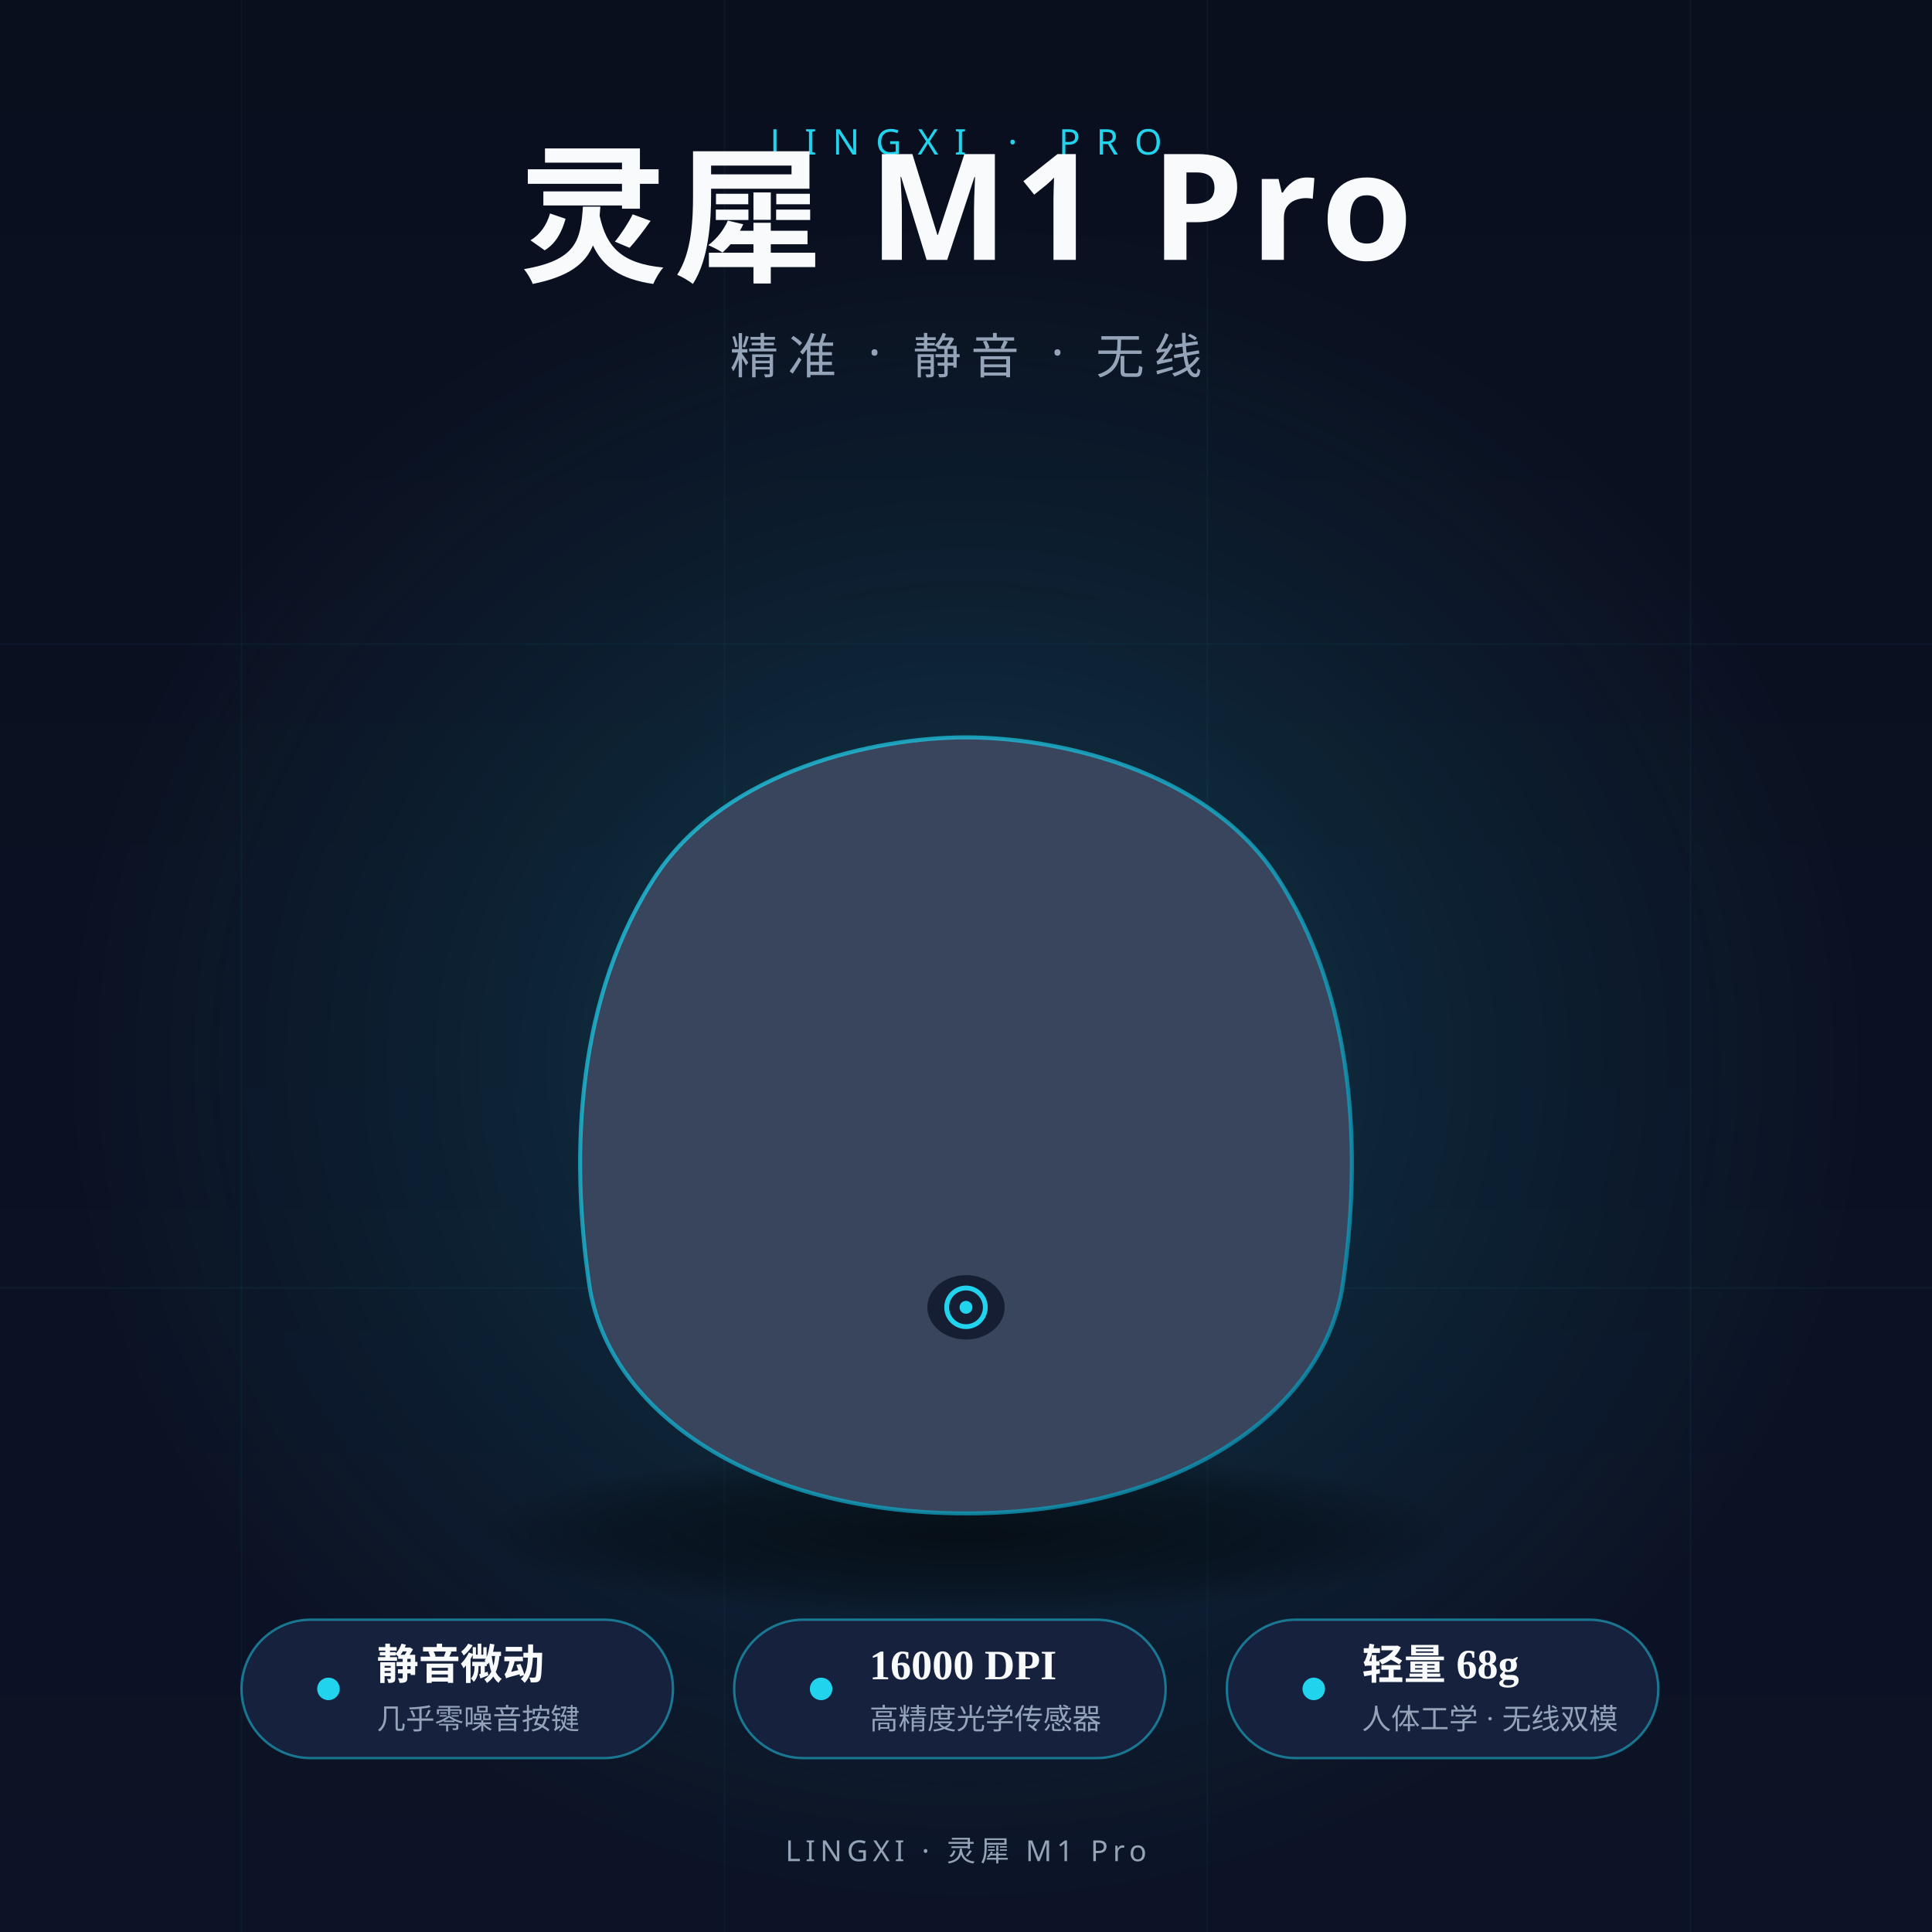
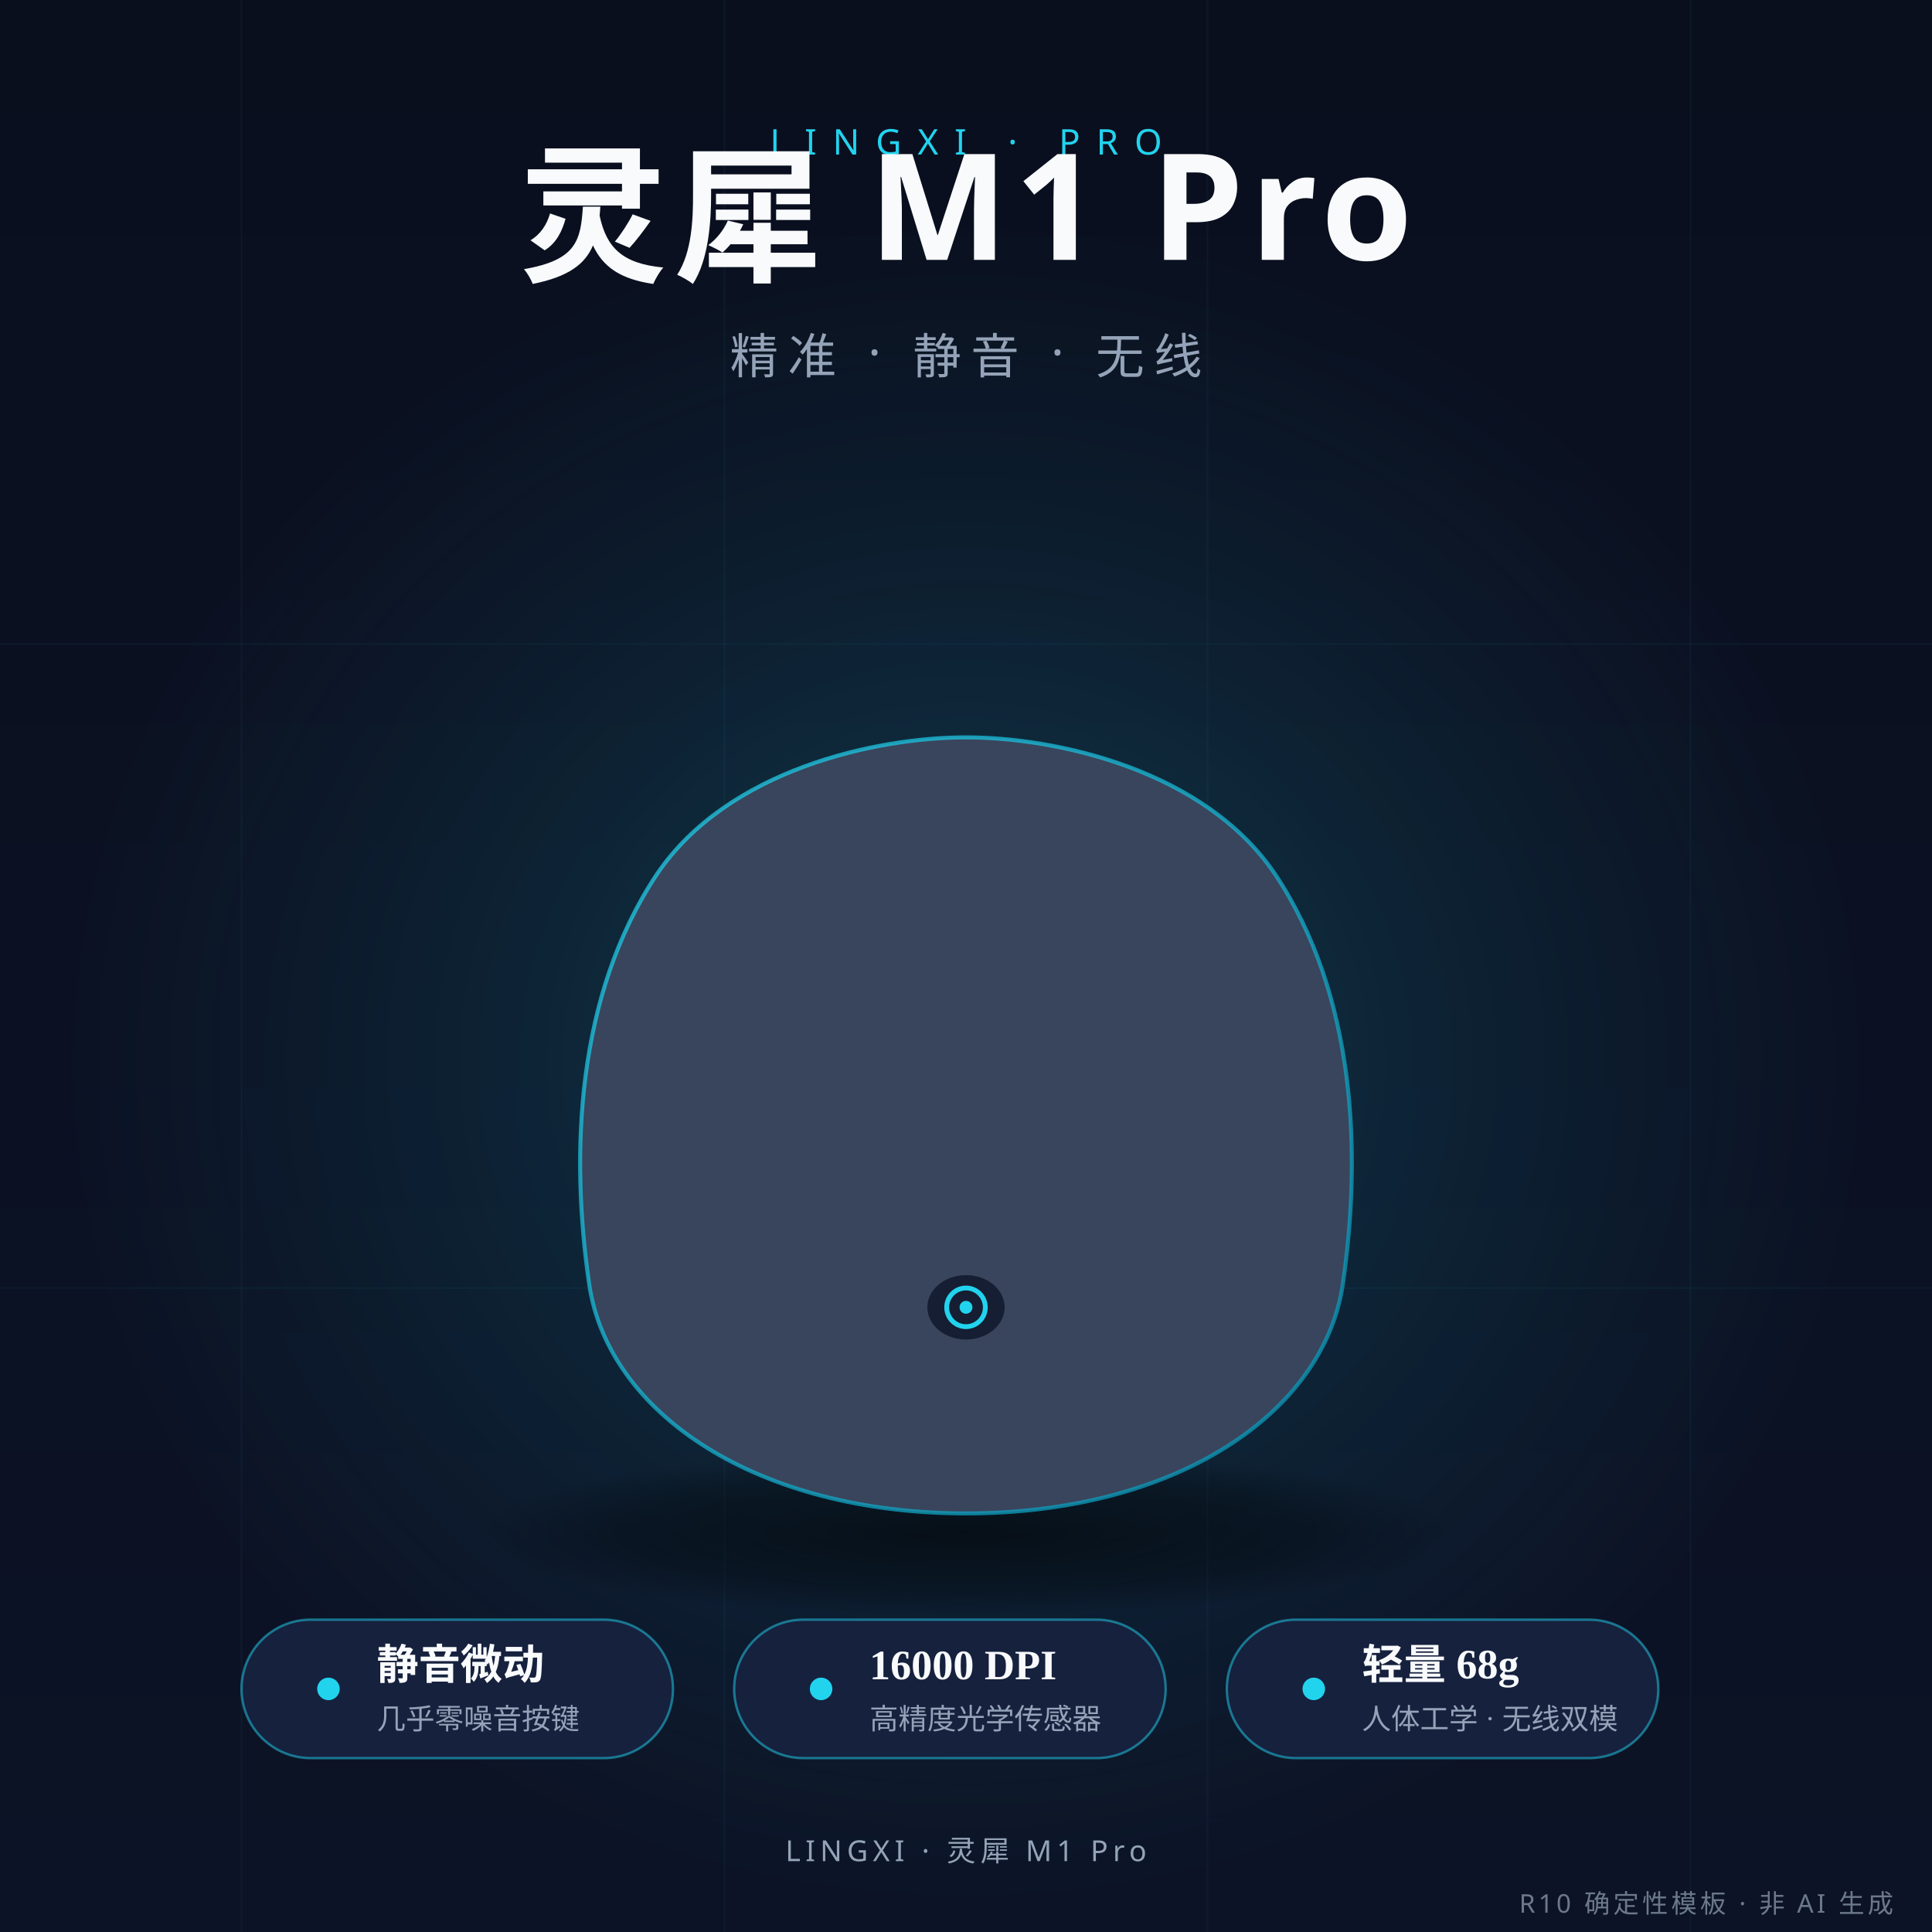
<svg xmlns="http://www.w3.org/2000/svg" width="1200" height="1200" viewBox="0 0 1200 1200">
  <defs>
    <linearGradient id="bg" x1="0" y1="0" x2="0" y2="1">
      <stop offset="0" stop-color="#0A0F1E" />
      <stop offset="1" stop-color="#0C1326" />
    </linearGradient>
    <radialGradient id="glow" cx="0.5" cy="0.5" r="0.5">
      <stop offset="0" stop-color="#22D3EE" stop-opacity="0.22" />
      <stop offset="0.55" stop-color="#22D3EE" stop-opacity="0.08" />
      <stop offset="1" stop-color="#22D3EE" stop-opacity="0" />
    </radialGradient>
    <radialGradient id="shadow" cx="0.5" cy="0.5" r="0.5">
      <stop offset="0" stop-color="#000000" stop-opacity="0.55" />
      <stop offset="0.7" stop-color="#000000" stop-opacity="0.28" />
      <stop offset="1" stop-color="#000000" stop-opacity="0" />
    </radialGradient>
    <linearGradient id="rim" x1="0" y1="0" x2="1" y2="1">
      <stop offset="0" stop-color="#22D3EE" />
      <stop offset="1" stop-color="#0891B2" />
    </linearGradient>
  </defs>
  <rect width="1200" height="1200" fill="url(#bg)" />
  <ellipse cx="600" cy="660" rx="560" ry="520" fill="url(#glow)" />
  <g stroke="#22D3EE" stroke-opacity="0.05" stroke-width="1">
    <line x1="150" y1="0" x2="150" y2="1200" />
    <line x1="450" y1="0" x2="450" y2="1200" />
    <line x1="750" y1="0" x2="750" y2="1200" />
    <line x1="1050" y1="0" x2="1050" y2="1200" />
    <line x1="0" y1="400" x2="1200" y2="400" />
    <line x1="0" y1="800" x2="1200" y2="800" />
  </g>
  <g text-anchor="middle" font-family="'PingFang SC','Microsoft YaHei',sans-serif">
    <text x="600" y="96" fill="#22D3EE" font-size="22" letter-spacing="10">LINGXI · PRO</text>
    <text x="600" y="168" fill="#F8FAFC" font-size="92" font-weight="700" letter-spacing="4">灵犀 M1 Pro</text>
    <text x="600" y="232" fill="#94A3B8" font-size="30" letter-spacing="6">精准 · 静音 · 无线</text>
  </g>
  <ellipse cx="600" cy="952" rx="300" ry="52" fill="url(#shadow)" />
  <path d="M 600 940 C 470 940 378 878 366 798 C 354 716 358 618 408 543 C 452 478 544 458 600 458 C 656 458 748 478 792 543 C 842 618 846 716 834 798 C 822 878 730 940 600 940 Z" fill="#39455C" stroke="url(#rim)" stroke-width="2.5" stroke-opacity="0.75" />
  <ellipse cx="600" cy="812" rx="24" ry="20" fill="#0F172A" opacity="0.85" />
  <circle cx="600" cy="812" r="12" fill="none" stroke="#22D3EE" stroke-width="3" />
  <circle cx="600" cy="812" r="4" fill="#22D3EE" />
  <g>
    <rect x="150" y="1006" width="268" height="86" rx="43" fill="#16213E" stroke="#22D3EE" stroke-opacity="0.5" stroke-width="1.5" />
    <circle cx="204" cy="1049" r="7" fill="#22D3EE" />
    <text x="234" y="1043" fill="#F8FAFC" font-size="26" font-weight="600">静音微动</text>
    <text x="234" y="1074" fill="#94A3B8" font-size="18">几乎零噪音按键</text>
  </g>
  <g>
    <rect x="456" y="1006" width="268" height="86" rx="43" fill="#16213E" stroke="#22D3EE" stroke-opacity="0.5" stroke-width="1.5" />
    <circle cx="510" cy="1049" r="7" fill="#22D3EE" />
    <text x="540" y="1043" fill="#F8FAFC" font-size="26" font-weight="600">16000 DPI</text>
    <text x="540" y="1074" fill="#94A3B8" font-size="18">高精度光学传感器</text>
  </g>
  <g>
    <rect x="762" y="1006" width="268" height="86" rx="43" fill="#16213E" stroke="#22D3EE" stroke-opacity="0.5" stroke-width="1.5" />
    <circle cx="816" cy="1049" r="7" fill="#22D3EE" />
    <text x="846" y="1043" fill="#F8FAFC" font-size="26" font-weight="600">轻量 68g</text>
    <text x="846" y="1074" fill="#94A3B8" font-size="18">人体工学 · 无线双模</text>
  </g>
  <g text-anchor="middle" font-family="'PingFang SC','Microsoft YaHei',sans-serif">
    <text x="600" y="1156" fill="#94A3B8" font-size="18" letter-spacing="3">LINGXI · 灵犀 M1 Pro</text>
+     <text x="1176" y="1188" text-anchor="end" fill="#94A3B8" font-size="16" letter-spacing="2" opacity="0.7">R10 确定性模板 · 非 AI 生成</text>
  </g>
</svg>
